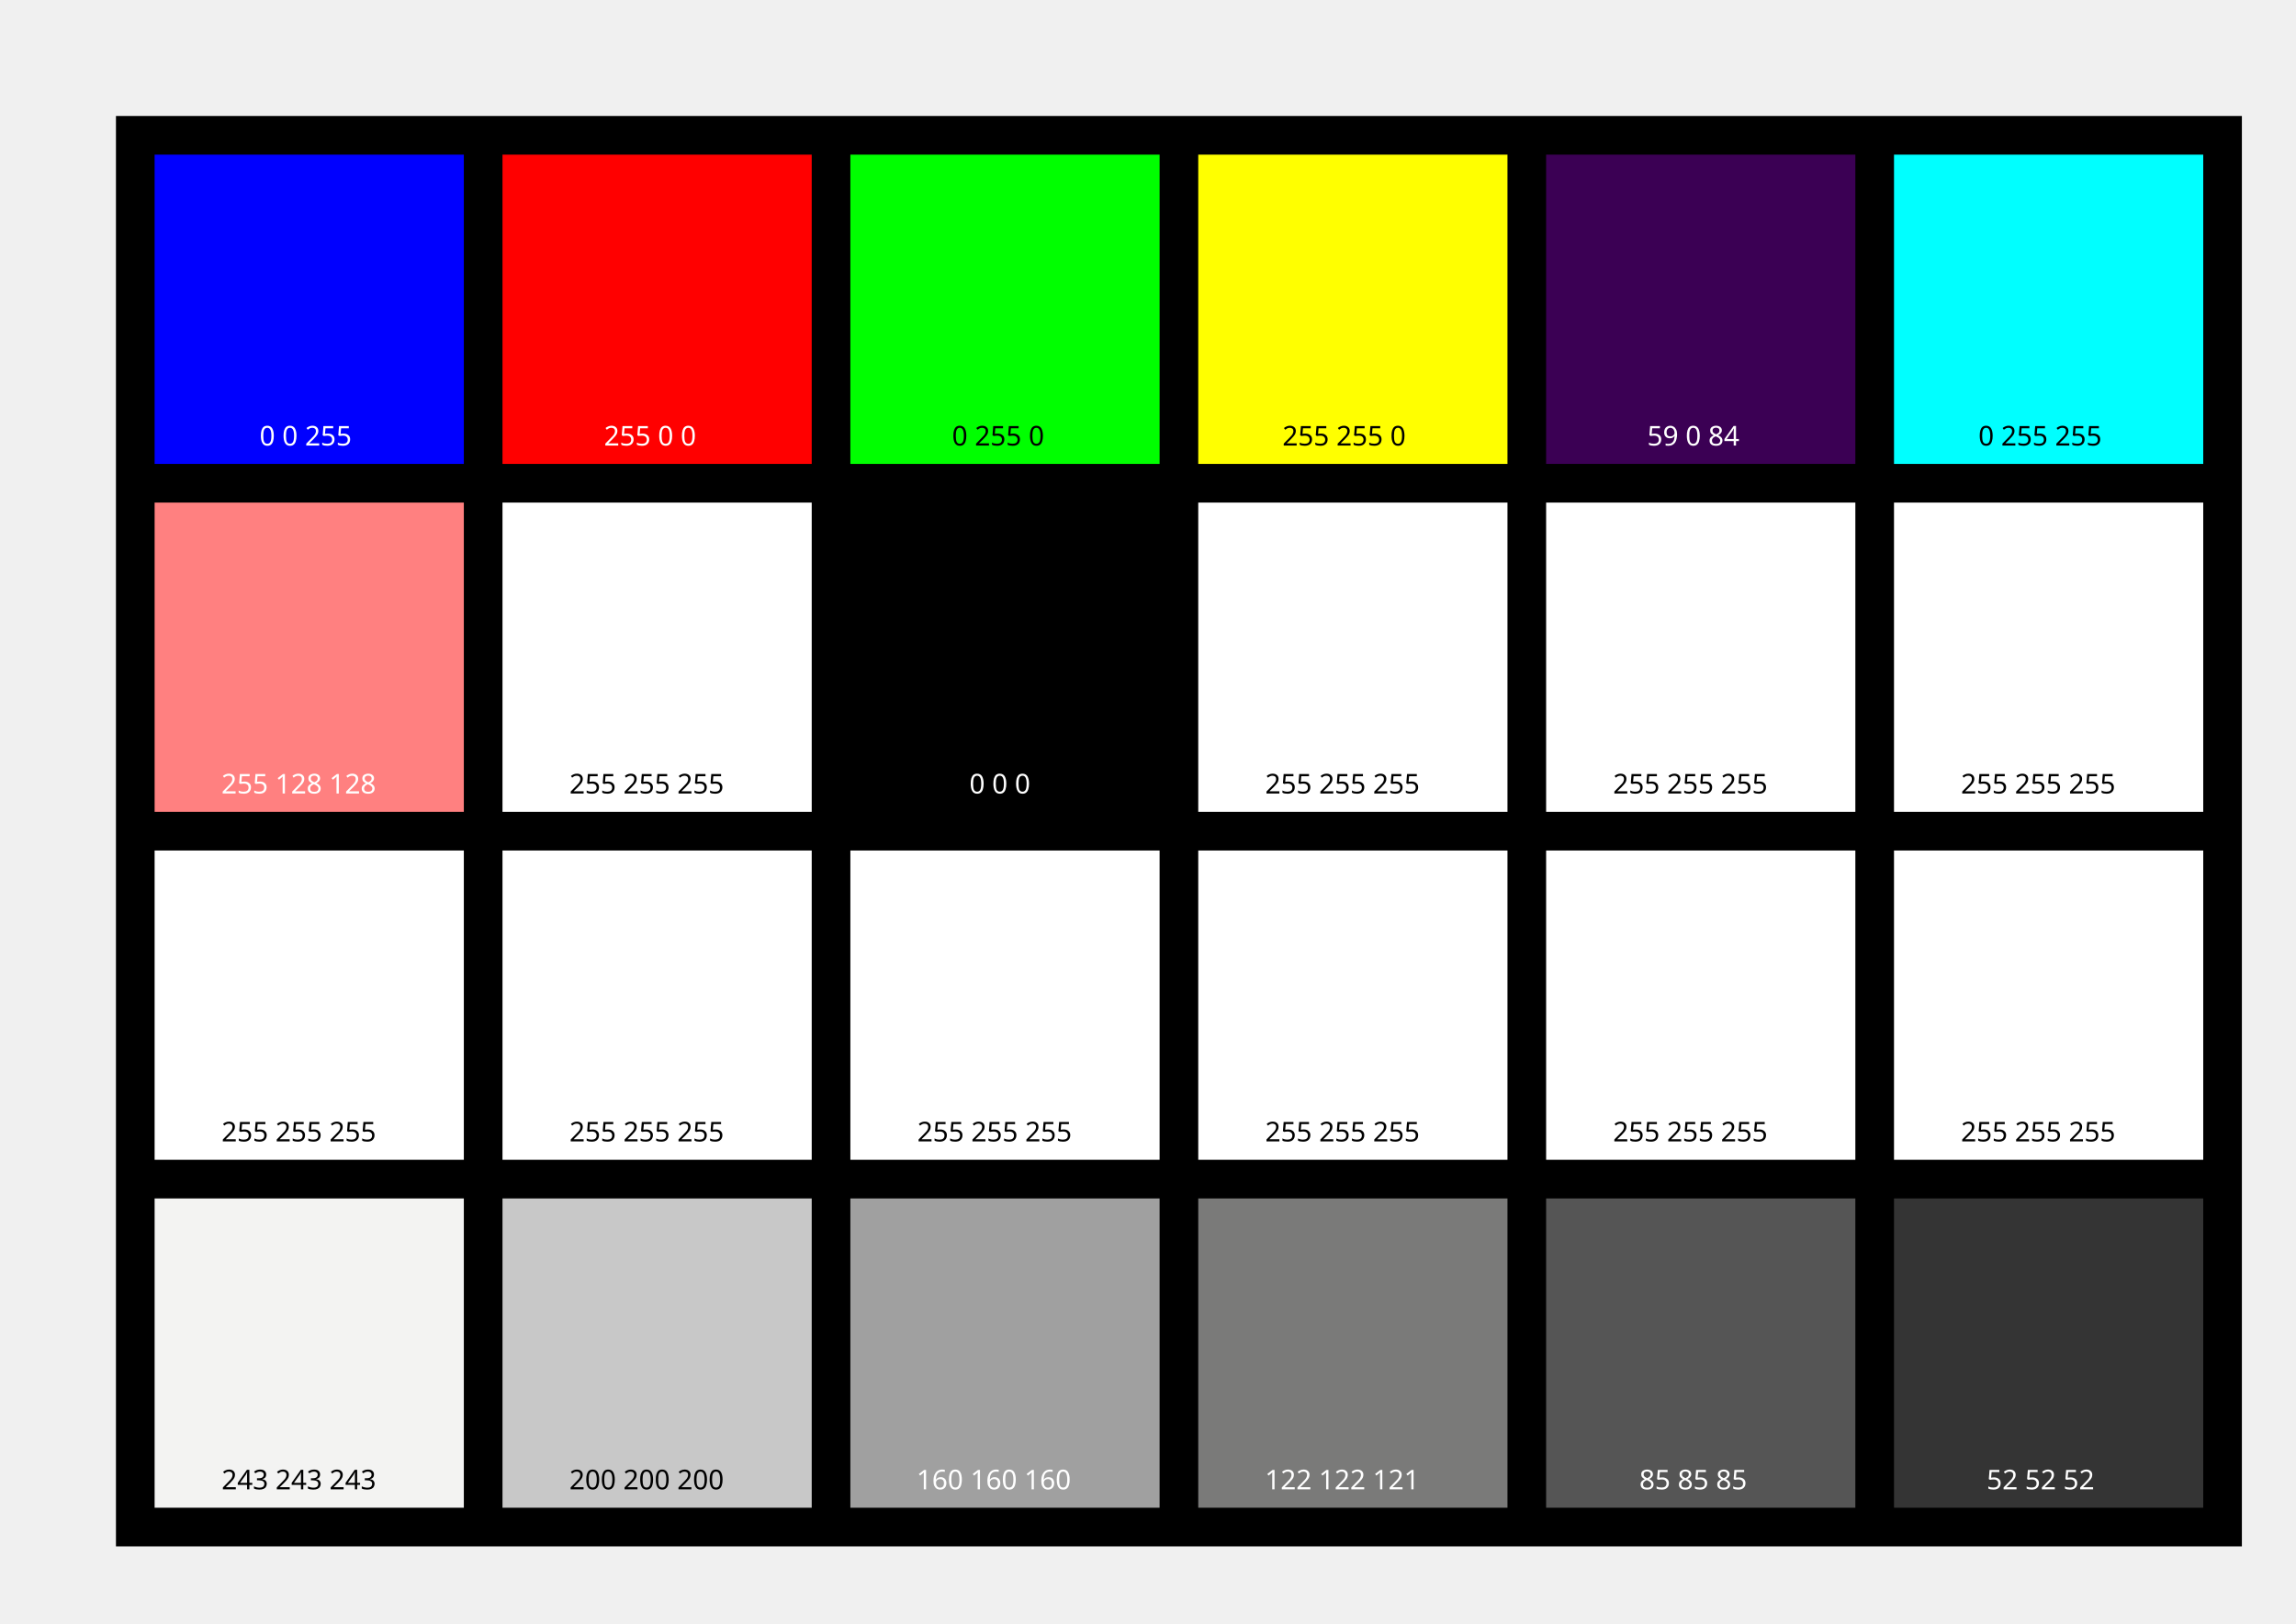
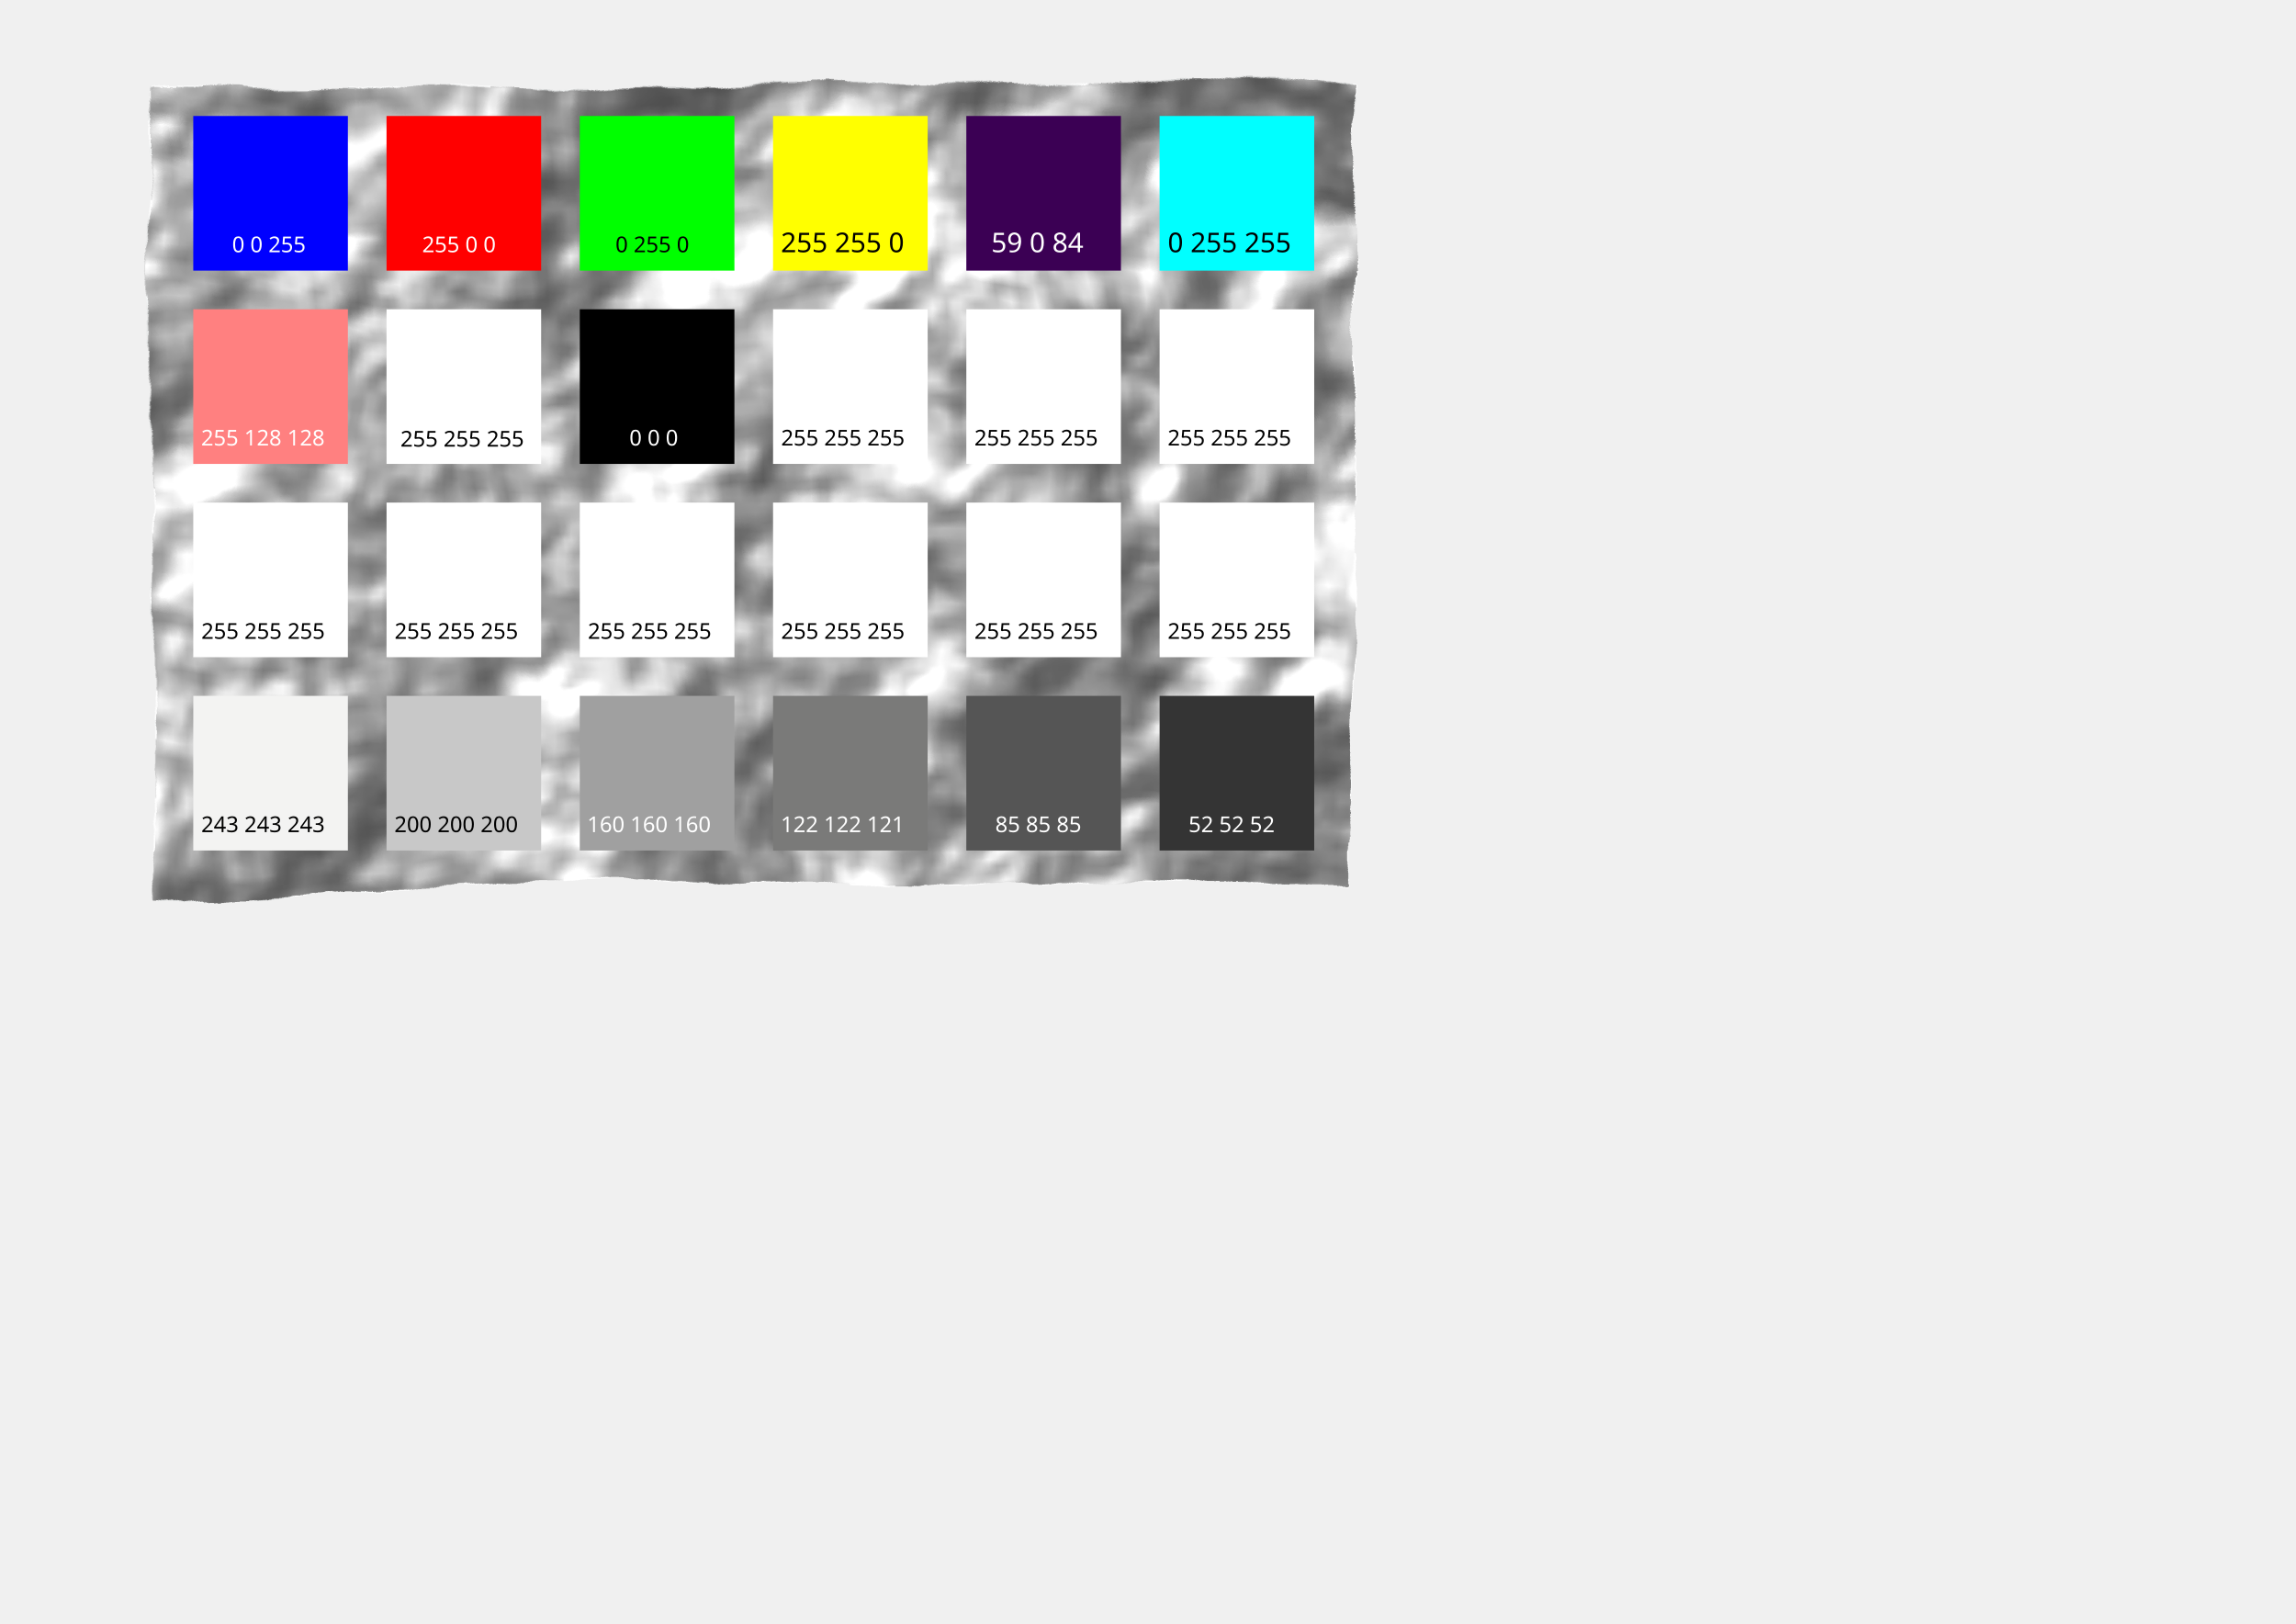
<svg xmlns="http://www.w3.org/2000/svg" width="297mm" height="210mm" viewBox="0 0 297 210" version="1.1" id="svg8">
  <defs id="defs2">
    <rect x="3.207" y="-26.994" width="72.43" height="14.165" id="rect1387" />
+     <filter style="color-interpolation-filters:sRGB;" id="filter84121">
+       <feTurbulence type="fractalNoise" numOctaves="7" baseFrequency="0.02" seed="55" result="result0" id="feTurbulence84103" />
+       <feDiffuseLighting surfaceScale="4" diffuseConstant="1" kernelUnitLength="1" result="result1" in="result0" id="feDiffuseLighting84107">
+         <feDistantLight azimuth="235" elevation="60" id="feDistantLight84105" />
+       </feDiffuseLighting>
+       <feSpecularLighting in="result0" surfaceScale="3" specularConstant="1" specularExponent="25" kernelUnitLength="1" result="result3" id="feSpecularLighting84111">
+         <feDistantLight azimuth="235" elevation="55" id="feDistantLight84109" />
+       </feSpecularLighting>
+       <feComposite in="result1" in2="SourceGraphic" operator="arithmetic" k1="1" result="result2" id="feComposite84113" />
+       <feComposite in="result2" in2="result3" operator="arithmetic" k2="1" k3="1" result="result4" id="feComposite84115" />
+       <feComposite in2="SourceAlpha" operator="in" in="result4" result="fbSourceGraphic" id="feComposite84117" />
+       <feDisplacementMap scale="7" yChannelSelector="G" xChannelSelector="R" in2="result0" id="feDisplacementMap84119" />
+     </filter>
  </defs>
  <g id="layer1">
-     <rect style="fill:#000000;stroke-width:0.253" id="rect228" width="275" height="185" x="15" y="15" />
-     <rect id="rect22" width="40" height="40" x="20" y="20" style="fill:#0000ff;fill-opacity:1;stroke-width:0.225" />
-     <rect id="rect22-0" width="40" height="40" x="65" y="20" style="stroke-width:0.225;fill:#ff0000;fill-opacity:1" />
-     <rect id="rect22-4" width="40" height="40" x="110" y="20" style="stroke-width:0.225;fill:#00ff00;fill-opacity:1" />
-     <rect id="rect22-0-6" width="40" height="40" x="155" y="20" style="stroke-width:0.225;fill:#ffff00;fill-opacity:1" />
-     <rect id="rect22-0-6-8" width="40" height="40" x="200" y="20" style="stroke-width:0.225;fill:#3b0054;fill-opacity:1" />
-     <rect id="rect22-0-6-8-2" width="40" height="40" x="245" y="20" style="stroke-width:0.225;fill:#00ffff;fill-opacity:1" />
-     <rect id="rect22-7" width="40" height="40" x="20" y="65" style="stroke-width:0.225;fill:#ff8080;fill-opacity:1" />
-     <rect id="rect22-0-8" width="40" height="40" x="65" y="65" style="stroke-width:0.225;fill:#ffffff;fill-opacity:1" />
-     <rect id="rect22-4-1" width="40" height="40" x="110" y="65" style="stroke-width:0.225;fill:#000000;fill-opacity:1" />
-     <rect id="rect22-0-6-5" width="40" height="40" x="155" y="65" style="stroke-width:0.225;fill:#ffffff;fill-opacity:1" />
-     <rect id="rect22-0-6-8-1" width="40" height="40" x="200" y="65" style="stroke-width:0.225;fill:#ffffff;fill-opacity:1" />
-     <rect id="rect22-0-6-8-2-3" width="40" height="40" x="245" y="65" style="stroke-width:0.225;fill:#ffffff;fill-opacity:1" />
-     <rect id="rect22-7-0" width="40" height="40" x="20" y="110" style="stroke-width:0.225;fill:#ffffff;fill-opacity:1" />
-     <rect id="rect22-0-8-8" width="40" height="40" x="65" y="110" style="stroke-width:0.225;fill:#ffffff;fill-opacity:1" />
-     <rect id="rect22-4-1-6" width="40" height="40" x="110" y="110" style="stroke-width:0.225;fill:#ffffff;fill-opacity:1" />
-     <rect id="rect22-0-6-5-1" width="40" height="40" x="155" y="110" style="stroke-width:0.225;fill:#ffffff;fill-opacity:1" />
-     <rect id="rect22-0-6-8-1-1" width="40" height="40" x="200" y="110" style="stroke-width:0.225;fill:#ffffff;fill-opacity:1" />
-     <rect id="rect22-0-6-8-2-3-7" width="40" height="40" x="245" y="110" style="stroke-width:0.225;fill:#ffffff;fill-opacity:1" />
-     <rect id="rect22-7-0-6" width="40" height="40" x="20" y="155" style="stroke-width:0.225;fill:#f3f3f2;fill-opacity:1" />
-     <rect id="rect22-0-8-8-9" width="40" height="40" x="65" y="155" style="stroke-width:0.225;fill:#c8c8c8;fill-opacity:1" />
-     <rect id="rect22-4-1-6-6" width="40" height="40" x="110" y="155" style="stroke-width:0.225;fill:#a0a0a0;fill-opacity:1" />
-     <rect id="rect22-0-6-5-1-8" width="40" height="40" x="155" y="155" style="stroke-width:0.225;fill:#7a7a79;fill-opacity:1" />
-     <rect id="rect22-0-6-8-1-1-6" width="40" height="40" x="200" y="155" style="stroke-width:0.225;fill:#555555;fill-opacity:1" />
-     <rect id="rect22-0-6-8-2-3-7-8" width="40" height="40" x="245" y="155" style="stroke-width:0.225;fill:#343434;fill-opacity:1" />
-     <text xml:space="preserve" style="font-style:normal;font-weight:normal;font-size:3.528px;line-height:1.25;font-family:sans-serif;fill:#000000;fill-opacity:1;stroke:none;stroke-width:0.265" x="32.658" y="57.624" id="text1055">
-       <tspan id="tspan1053" x="32.658" y="57.624" style="font-size:3.528px;fill:#ffffff;stroke-width:0.265"> 0 0 255</tspan>
+     <rect style="fill:#666666;fill-opacity:1;stroke:#fcffff;stroke-width:0.265;stroke-linejoin:bevel;stroke-miterlimit:4;stroke-dasharray:6.36, 6.36;stroke-dashoffset:0;stroke-opacity:1;paint-order:markers stroke fill;filter:url(#filter84121)" id="rect83793" width="154.735" height="104.735" x="20.133" y="10.133" />
+     <rect id="rect22" width="20" height="20" x="25" y="15" style="fill:#0000ff;fill-opacity:1;stroke-width:0.225" />
+     <rect id="rect22-0" width="20" height="20" x="50" y="15" style="fill:#ff0000;fill-opacity:1;stroke-width:0.225" />
+     <rect id="rect22-4" width="20" height="20" x="75" y="15" style="fill:#00ff00;fill-opacity:1;stroke-width:0.225" />
+     <rect id="rect22-0-6" width="20" height="20" x="100" y="15" style="fill:#ffff00;fill-opacity:1;stroke-width:0.225" />
+     <rect id="rect22-0-6-8" width="20" height="20" x="125" y="15" style="fill:#3b0054;fill-opacity:1;stroke-width:0.225" />
+     <rect id="rect22-0-6-8-2" width="20" height="20" x="150" y="15" style="fill:#00ffff;fill-opacity:1;stroke-width:0.225" />
+     <rect id="rect22-7" width="20" height="20" x="25" y="40" style="fill:#ff8080;fill-opacity:1;stroke-width:0.225" />
+     <rect id="rect22-0-8" width="20" height="20" x="50" y="40" style="fill:#ffffff;fill-opacity:1;stroke-width:0.225" />
+     <rect id="rect22-4-1" width="20" height="20" x="75" y="40" style="fill:#000000;fill-opacity:1;stroke-width:0.225" />
+     <rect id="rect22-0-6-5" width="20" height="20" x="100" y="40" style="fill:#ffffff;fill-opacity:1;stroke-width:0.225" />
+     <rect id="rect22-0-6-8-1" width="20" height="20" x="125" y="40" style="fill:#ffffff;fill-opacity:1;stroke-width:0.225" />
+     <rect id="rect22-0-6-8-2-3" width="20" height="20" x="150" y="40" style="fill:#ffffff;fill-opacity:1;stroke-width:0.225" />
+     <rect id="rect22-7-0" width="20" height="20" x="25" y="65" style="fill:#ffffff;fill-opacity:1;stroke-width:0.225" />
+     <rect id="rect22-7-0-6" width="20" height="20" x="25" y="90" style="fill:#f3f3f2;fill-opacity:1;stroke-width:0.225" />
+     <rect id="rect22-0-8-8-9" width="20" height="20" x="50" y="90" style="fill:#c8c8c8;fill-opacity:1;stroke-width:0.225" />
+     <rect id="rect22-4-1-6-6" width="20" height="20" x="75" y="90" style="fill:#a0a0a0;fill-opacity:1;stroke-width:0.225" />
+     <rect id="rect22-0-6-5-1-8" width="20" height="20" x="100" y="90" style="fill:#7a7a79;fill-opacity:1;stroke-width:0.225" />
+     <rect id="rect22-0-6-8-1-1-6" width="20" height="20" x="125" y="90" style="fill:#555555;fill-opacity:1;stroke-width:0.225" />
+     <rect id="rect22-0-6-8-2-3-7-8" width="20" height="20" x="150" y="90" style="fill:#343434;fill-opacity:1;stroke-width:0.225" />
+     <text xml:space="preserve" style="font-style:normal;font-weight:normal;font-size:3.528px;line-height:1.25;font-family:sans-serif;fill:#000000;fill-opacity:1;stroke:none;stroke-width:0.265" x="29.284" y="32.624" id="text1055">
+       <tspan id="tspan1053" x="29.284" y="32.624" style="font-size:2.822px;fill:#ffffff;stroke-width:0.265"> 0 0 255</tspan>
    </text>
-     <text xml:space="preserve" style="font-style:normal;font-weight:normal;font-size:3.528px;line-height:1.25;font-family:sans-serif;fill:#000000;fill-opacity:1;stroke:none;stroke-width:0.265" x="78.13" y="57.623" id="text1055-5">
-       <tspan id="tspan1053-8" x="78.13" y="57.623" style="font-size:3.528px;fill:#ffffff;stroke-width:0.265">255 0 0</tspan>
+     <text xml:space="preserve" style="font-style:normal;font-weight:normal;font-size:3.528px;line-height:1.25;font-family:sans-serif;fill:#000000;fill-opacity:1;stroke:none;stroke-width:0.265" x="54.6" y="32.624" id="text1055-5">
+       <tspan id="tspan1053-8" x="54.6" y="32.624" style="font-size:2.822px;fill:#ffffff;stroke-width:0.265">255 0 0</tspan>
    </text>
-     <text xml:space="preserve" style="font-style:normal;font-weight:normal;font-size:3.528px;line-height:1.25;font-family:sans-serif;fill:#000000;fill-opacity:1;stroke:none;stroke-width:0.265" x="123.151" y="57.623" id="text1055-3">
-       <tspan id="tspan1053-1" x="123.151" y="57.623" style="font-size:3.528px;fill:#000000;stroke-width:0.265">0 255 0</tspan>
+     <text xml:space="preserve" style="font-style:normal;font-weight:normal;font-size:3.528px;line-height:1.25;font-family:sans-serif;fill:#000000;fill-opacity:1;stroke:none;stroke-width:0.265" x="79.61" y="32.624" id="text1055-3">
+       <tspan id="tspan1053-1" x="79.61" y="32.624" style="font-size:2.822px;fill:#000000;stroke-width:0.265">0 255 0</tspan>
    </text>
-     <text xml:space="preserve" style="font-style:normal;font-weight:normal;font-size:3.528px;line-height:1.25;font-family:sans-serif;fill:#000000;fill-opacity:1;stroke:none;stroke-width:0.265" x="165.888" y="57.623" id="text1055-6">
-       <tspan id="tspan1053-3" x="165.888" y="57.623" style="font-size:3.528px;fill:#000000;stroke-width:0.265">255 255 0</tspan>
+     <text xml:space="preserve" style="font-style:normal;font-weight:normal;font-size:3.528px;line-height:1.25;font-family:sans-serif;fill:#000000;fill-opacity:1;stroke:none;stroke-width:0.265" x="101.004" y="32.624" id="text1055-6">
+       <tspan id="tspan1053-3" x="101.004" y="32.624" style="font-size:3.528px;fill:#000000;stroke-width:0.265">255 255 0</tspan>
    </text>
-     <text xml:space="preserve" style="font-style:normal;font-weight:normal;font-size:3.528px;line-height:1.25;font-family:sans-serif;fill:#000000;fill-opacity:1;stroke:none;stroke-width:0.265" x="213.077" y="57.623" id="text1055-54">
-       <tspan id="tspan1053-4" x="213.077" y="57.623" style="font-size:3.528px;fill:#ffffff;stroke-width:0.265">59 0 84</tspan>
+     <text xml:space="preserve" style="font-style:normal;font-weight:normal;font-size:3.528px;line-height:1.25;font-family:sans-serif;fill:#000000;fill-opacity:1;stroke:none;stroke-width:0.265" x="128.225" y="32.624" id="text1055-54">
+       <tspan id="tspan1053-4" x="128.225" y="32.624" style="font-size:3.528px;fill:#ffffff;stroke-width:0.265">59 0 84</tspan>
    </text>
-     <text xml:space="preserve" style="font-style:normal;font-weight:normal;font-size:3.528px;line-height:1.25;font-family:sans-serif;fill:#000000;fill-opacity:1;stroke:none;stroke-width:0.265" x="163.654" y="102.623" id="text1055-64">
-       <tspan id="tspan1053-6" x="163.654" y="102.623" style="font-size:3.528px;fill:#000000;stroke-width:0.265">255 255 255</tspan>
+     <text xml:space="preserve" style="font-style:normal;font-weight:normal;font-size:3.528px;line-height:1.25;font-family:sans-serif;fill:#000000;fill-opacity:1;stroke:none;stroke-width:0.265" x="101.036" y="57.624" id="text1055-64">
+       <tspan id="tspan1053-6" x="101.036" y="57.624" style="font-size:2.822px;fill:#000000;stroke-width:0.265">255 255 255</tspan>
    </text>
-     <text xml:space="preserve" style="font-style:normal;font-weight:normal;font-size:3.528px;line-height:1.25;font-family:sans-serif;fill:#000000;fill-opacity:1;stroke:none;stroke-width:0.265" x="208.654" y="102.623" id="text1055-50">
-       <tspan id="tspan1053-5" x="208.654" y="102.623" style="font-size:3.528px;fill:#000000;stroke-width:0.265">255 255 255</tspan>
+     <text xml:space="preserve" style="font-style:normal;font-weight:normal;font-size:3.528px;line-height:1.25;font-family:sans-serif;fill:#000000;fill-opacity:1;stroke:none;stroke-width:0.265" x="126.036" y="57.624" id="text1055-50">
+       <tspan id="tspan1053-5" x="126.036" y="57.624" style="font-size:2.822px;fill:#000000;stroke-width:0.265">255 255 255</tspan>
    </text>
-     <text xml:space="preserve" style="font-style:normal;font-weight:normal;font-size:3.528px;line-height:1.25;font-family:sans-serif;fill:#000000;fill-opacity:1;stroke:none;stroke-width:0.265" x="125.394" y="102.623" id="text1055-1">
-       <tspan id="tspan1053-44" x="125.394" y="102.623" style="font-size:3.528px;fill:#ffffff;stroke-width:0.265">0 0 0</tspan>
+     <text xml:space="preserve" style="font-style:normal;font-weight:normal;font-size:3.528px;line-height:1.25;font-family:sans-serif;fill:#000000;fill-opacity:1;stroke:none;stroke-width:0.265" x="81.407" y="57.624" id="text1055-1">
+       <tspan id="tspan1053-44" x="81.407" y="57.624" style="font-size:2.822px;fill:#ffffff;stroke-width:0.265">0 0 0</tspan>
    </text>
-     <text xml:space="preserve" style="font-style:normal;font-weight:normal;font-size:3.528px;line-height:1.25;font-family:sans-serif;fill:#000000;fill-opacity:1;stroke:none;stroke-width:0.265" x="73.654" y="102.623" id="text1055-4">
-       <tspan id="tspan1053-30" x="73.654" y="102.623" style="font-size:3.528px;fill:#000000;stroke-width:0.265">255 255 255</tspan>
+     <text xml:space="preserve" style="font-style:normal;font-weight:normal;font-size:3.528px;line-height:1.25;font-family:sans-serif;fill:#000000;fill-opacity:1;stroke:none;stroke-width:0.265" x="51.792" y="57.758" id="text1055-4">
+       <tspan id="tspan1053-30" x="51.792" y="57.758" style="font-size:2.822px;fill:#000000;stroke-width:0.265">255 255 255</tspan>
    </text>
-     <text xml:space="preserve" style="font-style:normal;font-weight:normal;font-size:3.528px;line-height:1.25;font-family:sans-serif;fill:#000000;fill-opacity:1;stroke:none;stroke-width:0.265" x="28.634" y="102.623" id="text1055-16">
-       <tspan id="tspan1053-18" x="28.634" y="102.623" style="font-size:3.528px;fill:#ffffff;stroke-width:0.265">255 128 128</tspan>
+     <text xml:space="preserve" style="font-style:normal;font-weight:normal;font-size:3.528px;line-height:1.25;font-family:sans-serif;fill:#000000;fill-opacity:1;stroke:none;stroke-width:0.265" x="26.009" y="57.624" id="text1055-16">
+       <tspan id="tspan1053-18" x="26.009" y="57.624" style="font-size:2.822px;fill:#ffffff;stroke-width:0.265">255 128 128</tspan>
    </text>
-     <text xml:space="preserve" style="font-style:normal;font-weight:normal;font-size:3.528px;line-height:1.25;font-family:sans-serif;fill:#000000;fill-opacity:1;stroke:none;stroke-width:0.265" x="73.654" y="147.623" id="text1055-16-8">
-       <tspan id="tspan1053-18-1" x="73.654" y="147.623" style="font-size:3.528px;fill:#000000;stroke-width:0.265">255 255 255</tspan>
+     <text xml:space="preserve" style="font-style:normal;font-weight:normal;font-size:3.528px;line-height:1.25;font-family:sans-serif;fill:#000000;fill-opacity:1;stroke:none;stroke-width:0.265" x="26.036" y="82.624" id="text1055-16-7">
+       <tspan id="tspan1053-18-3" x="26.036" y="82.624" style="font-size:2.822px;fill:#000000;stroke-width:0.265">255 255 255</tspan>
    </text>
-     <text xml:space="preserve" style="font-style:normal;font-weight:normal;font-size:3.528px;line-height:1.25;font-family:sans-serif;fill:#000000;fill-opacity:1;stroke:none;stroke-width:0.265" x="28.654" y="147.623" id="text1055-16-7">
-       <tspan id="tspan1053-18-3" x="28.654" y="147.623" style="font-size:3.528px;fill:#000000;stroke-width:0.265">255 255 255</tspan>
+     <text xml:space="preserve" style="font-style:normal;font-weight:normal;font-size:3.528px;line-height:1.25;font-family:sans-serif;fill:#000000;fill-opacity:1;stroke:none;stroke-width:0.265" x="128.739" y="107.624" id="text1055-16-96">
+       <tspan id="tspan1053-18-57" x="128.739" y="107.624" style="font-size:2.822px;fill:#ffffff;stroke-width:0.265">85 85 85</tspan>
    </text>
-     <text xml:space="preserve" style="font-style:normal;font-weight:normal;font-size:3.528px;line-height:1.25;font-family:sans-serif;fill:#000000;fill-opacity:1;stroke:none;stroke-width:0.265" x="118.654" y="147.623" id="text1055-16-4">
-       <tspan id="tspan1053-18-7" x="118.654" y="147.623" style="font-size:3.528px;fill:#000000;stroke-width:0.265">255 255 255</tspan>
+     <text xml:space="preserve" style="font-style:normal;font-weight:normal;font-size:3.528px;line-height:1.25;font-family:sans-serif;fill:#000000;fill-opacity:1;stroke:none;stroke-width:0.265" x="100.991" y="107.624" id="text1055-16-6">
+       <tspan id="tspan1053-18-13" x="100.991" y="107.624" style="font-size:2.822px;fill:#ffffff;stroke-width:0.265">122 122 121</tspan>
    </text>
-     <text xml:space="preserve" style="font-style:normal;font-weight:normal;font-size:3.528px;line-height:1.25;font-family:sans-serif;fill:#000000;fill-opacity:1;stroke:none;stroke-width:0.265" x="208.654" y="147.623" id="text1055-16-9">
-       <tspan id="tspan1053-18-5" x="208.654" y="147.623" style="font-size:3.528px;fill:#000000;stroke-width:0.265">255 255 255</tspan>
+     <text xml:space="preserve" style="font-style:normal;font-weight:normal;font-size:3.528px;line-height:1.25;font-family:sans-serif;fill:#000000;fill-opacity:1;stroke:none;stroke-width:0.265" x="75.955" y="107.624" id="text1055-16-5">
+       <tspan id="tspan1053-18-2" x="75.955" y="107.624" style="font-size:2.822px;fill:#ffffff;stroke-width:0.265">160 160 160</tspan>
    </text>
-     <text xml:space="preserve" style="font-style:normal;font-weight:normal;font-size:3.528px;line-height:1.25;font-family:sans-serif;fill:#000000;fill-opacity:1;stroke:none;stroke-width:0.265" x="163.654" y="147.623" id="text1055-16-1">
-       <tspan id="tspan1053-18-6" x="163.654" y="147.623" style="font-size:3.528px;fill:#000000;stroke-width:0.265">255 255 255</tspan>
+     <text xml:space="preserve" style="font-style:normal;font-weight:normal;font-size:3.528px;line-height:1.25;font-family:sans-serif;fill:#000000;fill-opacity:1;stroke:none;stroke-width:0.265" x="51.006" y="107.624" id="text1055-16-53">
+       <tspan id="tspan1053-18-8" x="51.006" y="107.624" style="font-size:2.822px;fill:#000000;stroke-width:0.265">200 200 200</tspan>
    </text>
-     <text xml:space="preserve" style="font-style:normal;font-weight:normal;font-size:3.528px;line-height:1.25;font-family:sans-serif;fill:#000000;fill-opacity:1;stroke:none;stroke-width:0.265" x="212.051" y="192.623" id="text1055-16-96">
-       <tspan id="tspan1053-18-57" x="212.051" y="192.623" style="font-size:3.528px;fill:#ffffff;stroke-width:0.265">85 85 85</tspan>
+     <text xml:space="preserve" style="font-style:normal;font-weight:normal;font-size:3.528px;line-height:1.25;font-family:sans-serif;fill:#000000;fill-opacity:1;stroke:none;stroke-width:0.265" x="26.026" y="107.624" id="text1055-16-3">
+       <tspan id="tspan1053-18-75" x="26.026" y="107.624" style="font-size:2.822px;fill:#000000;stroke-width:0.265">243 243 243</tspan>
    </text>
-     <text xml:space="preserve" style="font-style:normal;font-weight:normal;font-size:3.528px;line-height:1.25;font-family:sans-serif;fill:#000000;fill-opacity:1;stroke:none;stroke-width:0.265" x="163.616" y="192.623" id="text1055-16-6">
-       <tspan id="tspan1053-18-13" x="163.616" y="192.623" style="font-size:3.528px;fill:#ffffff;stroke-width:0.265">122 122 121</tspan>
+     <text xml:space="preserve" style="font-style:normal;font-weight:normal;font-size:3.528px;line-height:1.25;font-family:sans-serif;fill:#000000;fill-opacity:1;stroke:none;stroke-width:0.265" x="151.036" y="57.624" id="text1055-54-6">
+       <tspan id="tspan1053-4-8" x="151.036" y="57.624" style="font-size:2.822px;fill:#000000;stroke-width:0.265">255 255 255</tspan>
    </text>
-     <text xml:space="preserve" style="font-style:normal;font-weight:normal;font-size:3.528px;line-height:1.25;font-family:sans-serif;fill:#000000;fill-opacity:1;stroke:none;stroke-width:0.265" x="118.544" y="192.623" id="text1055-16-5">
-       <tspan id="tspan1053-18-2" x="118.544" y="192.623" style="font-size:3.528px;fill:#ffffff;stroke-width:0.265">160 160 160</tspan>
+     <text xml:space="preserve" style="font-style:normal;font-weight:normal;font-size:3.528px;line-height:1.25;font-family:sans-serif;fill:#000000;fill-opacity:1;stroke:none;stroke-width:0.265" x="151.054" y="32.624" id="text1055-54-1">
+       <tspan id="tspan1053-4-6" x="151.054" y="32.624" style="font-size:3.528px;fill:#000000;stroke-width:0.265">0 255 255</tspan>
    </text>
-     <text xml:space="preserve" style="font-style:normal;font-weight:normal;font-size:3.528px;line-height:1.25;font-family:sans-serif;fill:#000000;fill-opacity:1;stroke:none;stroke-width:0.265" x="73.645" y="192.623" id="text1055-16-53">
-       <tspan id="tspan1053-18-8" x="73.645" y="192.623" style="font-size:3.528px;fill:#000000;stroke-width:0.265">200 200 200</tspan>
+     <text xml:space="preserve" style="font-style:normal;font-weight:normal;font-size:3.528px;line-height:1.25;font-family:sans-serif;fill:#000000;fill-opacity:1;stroke:none;stroke-width:0.265" x="153.744" y="107.624" id="text1055-54-4">
+       <tspan id="tspan1053-4-2" x="153.744" y="107.624" style="font-size:2.822px;fill:#ffffff;stroke-width:0.265">52 52 52</tspan>
    </text>
-     <text xml:space="preserve" style="font-style:normal;font-weight:normal;font-size:3.528px;line-height:1.25;font-family:sans-serif;fill:#000000;fill-opacity:1;stroke:none;stroke-width:0.265" x="28.661" y="192.623" id="text1055-16-3">
-       <tspan id="tspan1053-18-75" x="28.661" y="192.623" style="font-size:3.528px;fill:#000000;stroke-width:0.265">243 243 243</tspan>
+     <text xml:space="preserve" id="text1385" style="font-style:normal;font-weight:normal;font-size:10.583px;line-height:1.25;font-family:sans-serif;white-space:pre;shape-inside:url(#rect1387);fill:#000000;fill-opacity:1;stroke:none" y="2.5" x="3.9495367e-06" />
+     <rect id="rect22-7-0-3" width="20" height="20" x="50" y="65" style="fill:#ffffff;fill-opacity:1;stroke-width:0.225" />
+     <text xml:space="preserve" style="font-style:normal;font-weight:normal;font-size:3.528px;line-height:1.25;font-family:sans-serif;fill:#000000;fill-opacity:1;stroke:none;stroke-width:0.265" x="51.036" y="82.624" id="text1055-16-7-6">
+       <tspan id="tspan1053-18-3-7" x="51.036" y="82.624" style="font-size:2.822px;fill:#000000;stroke-width:0.265">255 255 255</tspan>
    </text>
-     <text xml:space="preserve" style="font-style:normal;font-weight:normal;font-size:3.528px;line-height:1.25;font-family:sans-serif;fill:#000000;fill-opacity:1;stroke:none;stroke-width:0.265" x="253.654" y="102.623" id="text1055-54-6">
-       <tspan id="tspan1053-4-8" x="253.654" y="102.623" style="font-size:3.528px;fill:#000000;stroke-width:0.265">255 255 255</tspan>
+     <rect id="rect22-7-0-3-5" width="20" height="20" x="75" y="65" style="fill:#ffffff;fill-opacity:1;stroke-width:0.225" />
+     <text xml:space="preserve" style="font-style:normal;font-weight:normal;font-size:3.528px;line-height:1.25;font-family:sans-serif;fill:#000000;fill-opacity:1;stroke:none;stroke-width:0.265" x="76.036" y="82.624" id="text1055-16-7-6-3">
+       <tspan id="tspan1053-18-3-7-5" x="76.036" y="82.624" style="font-size:2.822px;fill:#000000;stroke-width:0.265">255 255 255</tspan>
    </text>
-     <text xml:space="preserve" style="font-style:normal;font-weight:normal;font-size:3.528px;line-height:1.25;font-family:sans-serif;fill:#000000;fill-opacity:1;stroke:none;stroke-width:0.265" x="255.917" y="57.623" id="text1055-54-1">
-       <tspan id="tspan1053-4-6" x="255.917" y="57.623" style="font-size:3.528px;fill:#000000;stroke-width:0.265">0 255 255</tspan>
+     <rect id="rect22-7-0-3-5-6" width="20" height="20" x="100" y="65" style="fill:#ffffff;fill-opacity:1;stroke-width:0.225" />
+     <text xml:space="preserve" style="font-style:normal;font-weight:normal;font-size:3.528px;line-height:1.25;font-family:sans-serif;fill:#000000;fill-opacity:1;stroke:none;stroke-width:0.265" x="101.036" y="82.624" id="text1055-16-7-6-3-2">
+       <tspan id="tspan1053-18-3-7-5-9" x="101.036" y="82.624" style="font-size:2.822px;fill:#000000;stroke-width:0.265">255 255 255</tspan>
    </text>
-     <text xml:space="preserve" style="font-style:normal;font-weight:normal;font-size:3.528px;line-height:1.25;font-family:sans-serif;fill:#000000;fill-opacity:1;stroke:none;stroke-width:0.265" x="253.654" y="147.623" id="text1055-54-3">
-       <tspan id="tspan1053-4-1" x="253.654" y="147.623" style="font-size:3.528px;fill:#000000;stroke-width:0.265">255 255 255</tspan>
+     <rect id="rect22-7-0-3-5-6-1" width="20" height="20" x="125" y="65" style="fill:#ffffff;fill-opacity:1;stroke-width:0.225" />
+     <text xml:space="preserve" style="font-style:normal;font-weight:normal;font-size:3.528px;line-height:1.25;font-family:sans-serif;fill:#000000;fill-opacity:1;stroke:none;stroke-width:0.265" x="126.036" y="82.624" id="text1055-16-7-6-3-2-2">
+       <tspan id="tspan1053-18-3-7-5-9-7" x="126.036" y="82.624" style="font-size:2.822px;fill:#000000;stroke-width:0.265">255 255 255</tspan>
    </text>
-     <text xml:space="preserve" style="font-style:normal;font-weight:normal;font-size:3.528px;line-height:1.25;font-family:sans-serif;fill:#000000;fill-opacity:1;stroke:none;stroke-width:0.265" x="256.985" y="192.623" id="text1055-54-4">
-       <tspan id="tspan1053-4-2" x="256.985" y="192.623" style="font-size:3.528px;fill:#ffffff;stroke-width:0.265">52 52 52</tspan>
+     <rect id="rect22-7-0-3-5-6-1-0" width="20" height="20" x="150" y="65" style="fill:#ffffff;fill-opacity:1;stroke-width:0.225" />
+     <text xml:space="preserve" style="font-style:normal;font-weight:normal;font-size:3.528px;line-height:1.25;font-family:sans-serif;fill:#000000;fill-opacity:1;stroke:none;stroke-width:0.265" x="151.036" y="82.624" id="text1055-16-7-6-3-2-2-9">
+       <tspan id="tspan1053-18-3-7-5-9-7-3" x="151.036" y="82.624" style="font-size:2.822px;fill:#000000;stroke-width:0.265">255 255 255</tspan>
    </text>
-     <text xml:space="preserve" id="text1385" style="fill:black;fill-opacity:1;line-height:1.25;stroke:none;font-family:sans-serif;font-style:normal;font-weight:normal;font-size:10.583px;white-space:pre;shape-inside:url(#rect1387);" />
  </g>
</svg>
